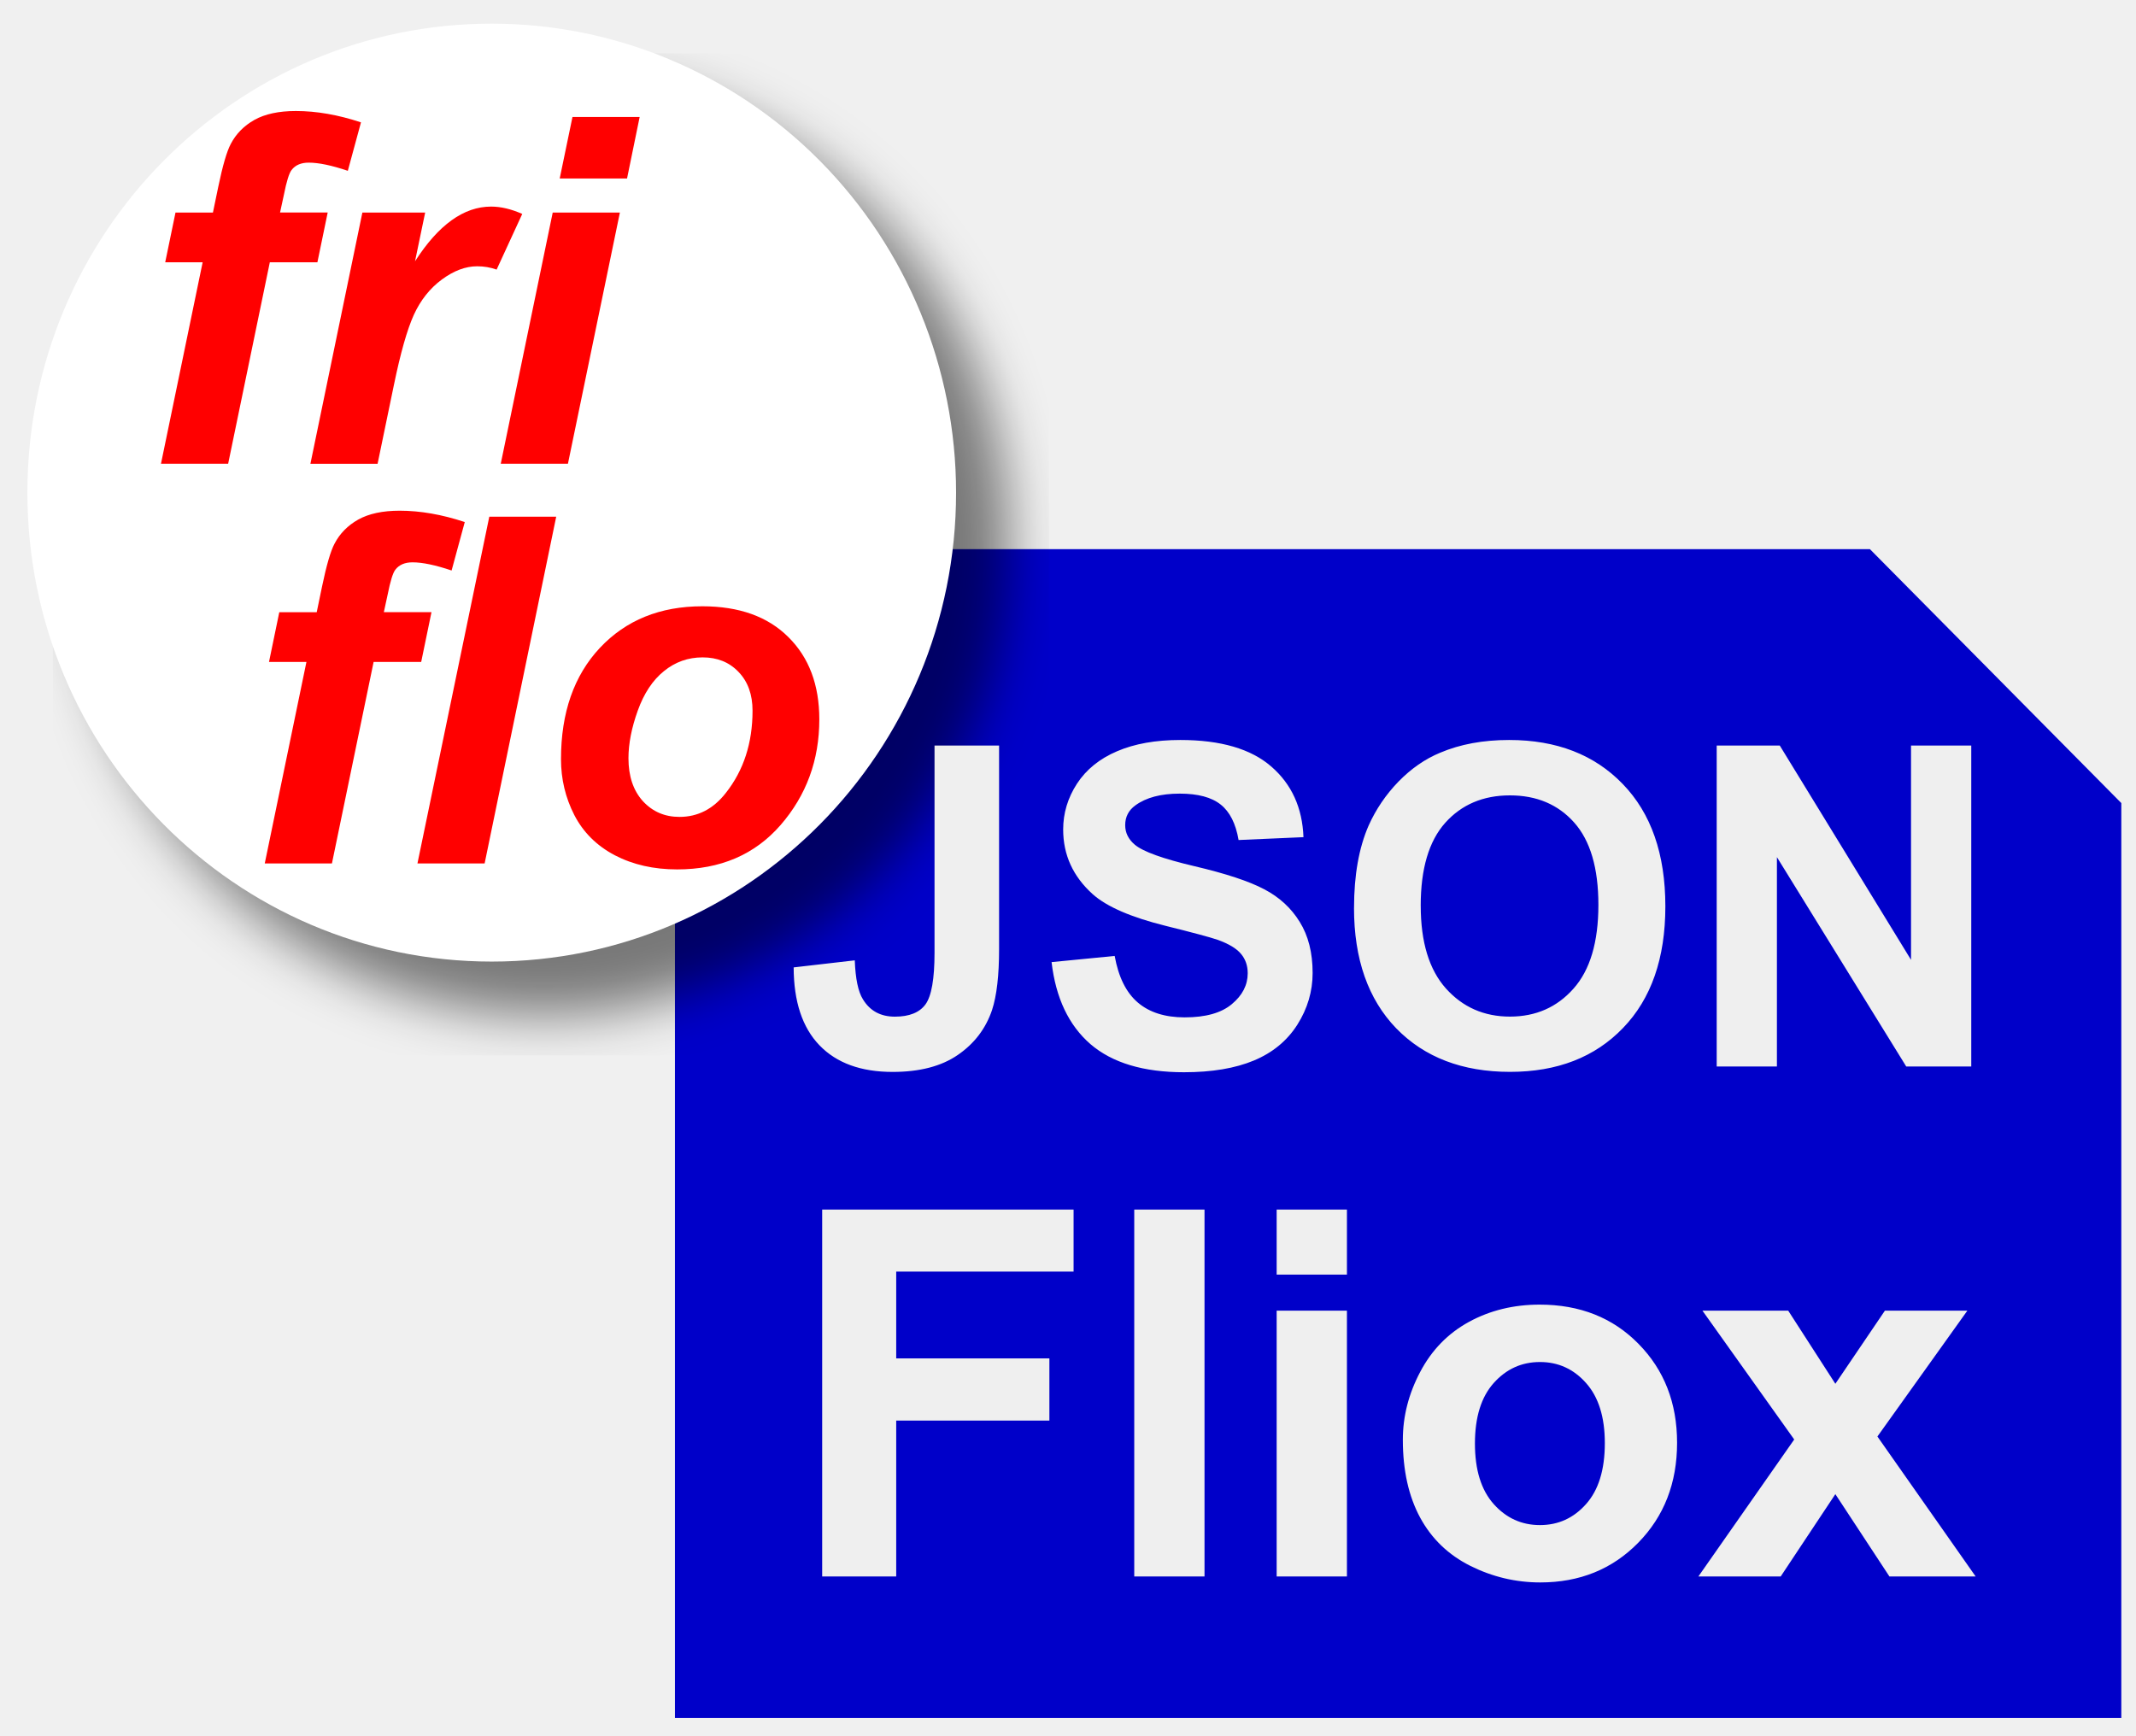
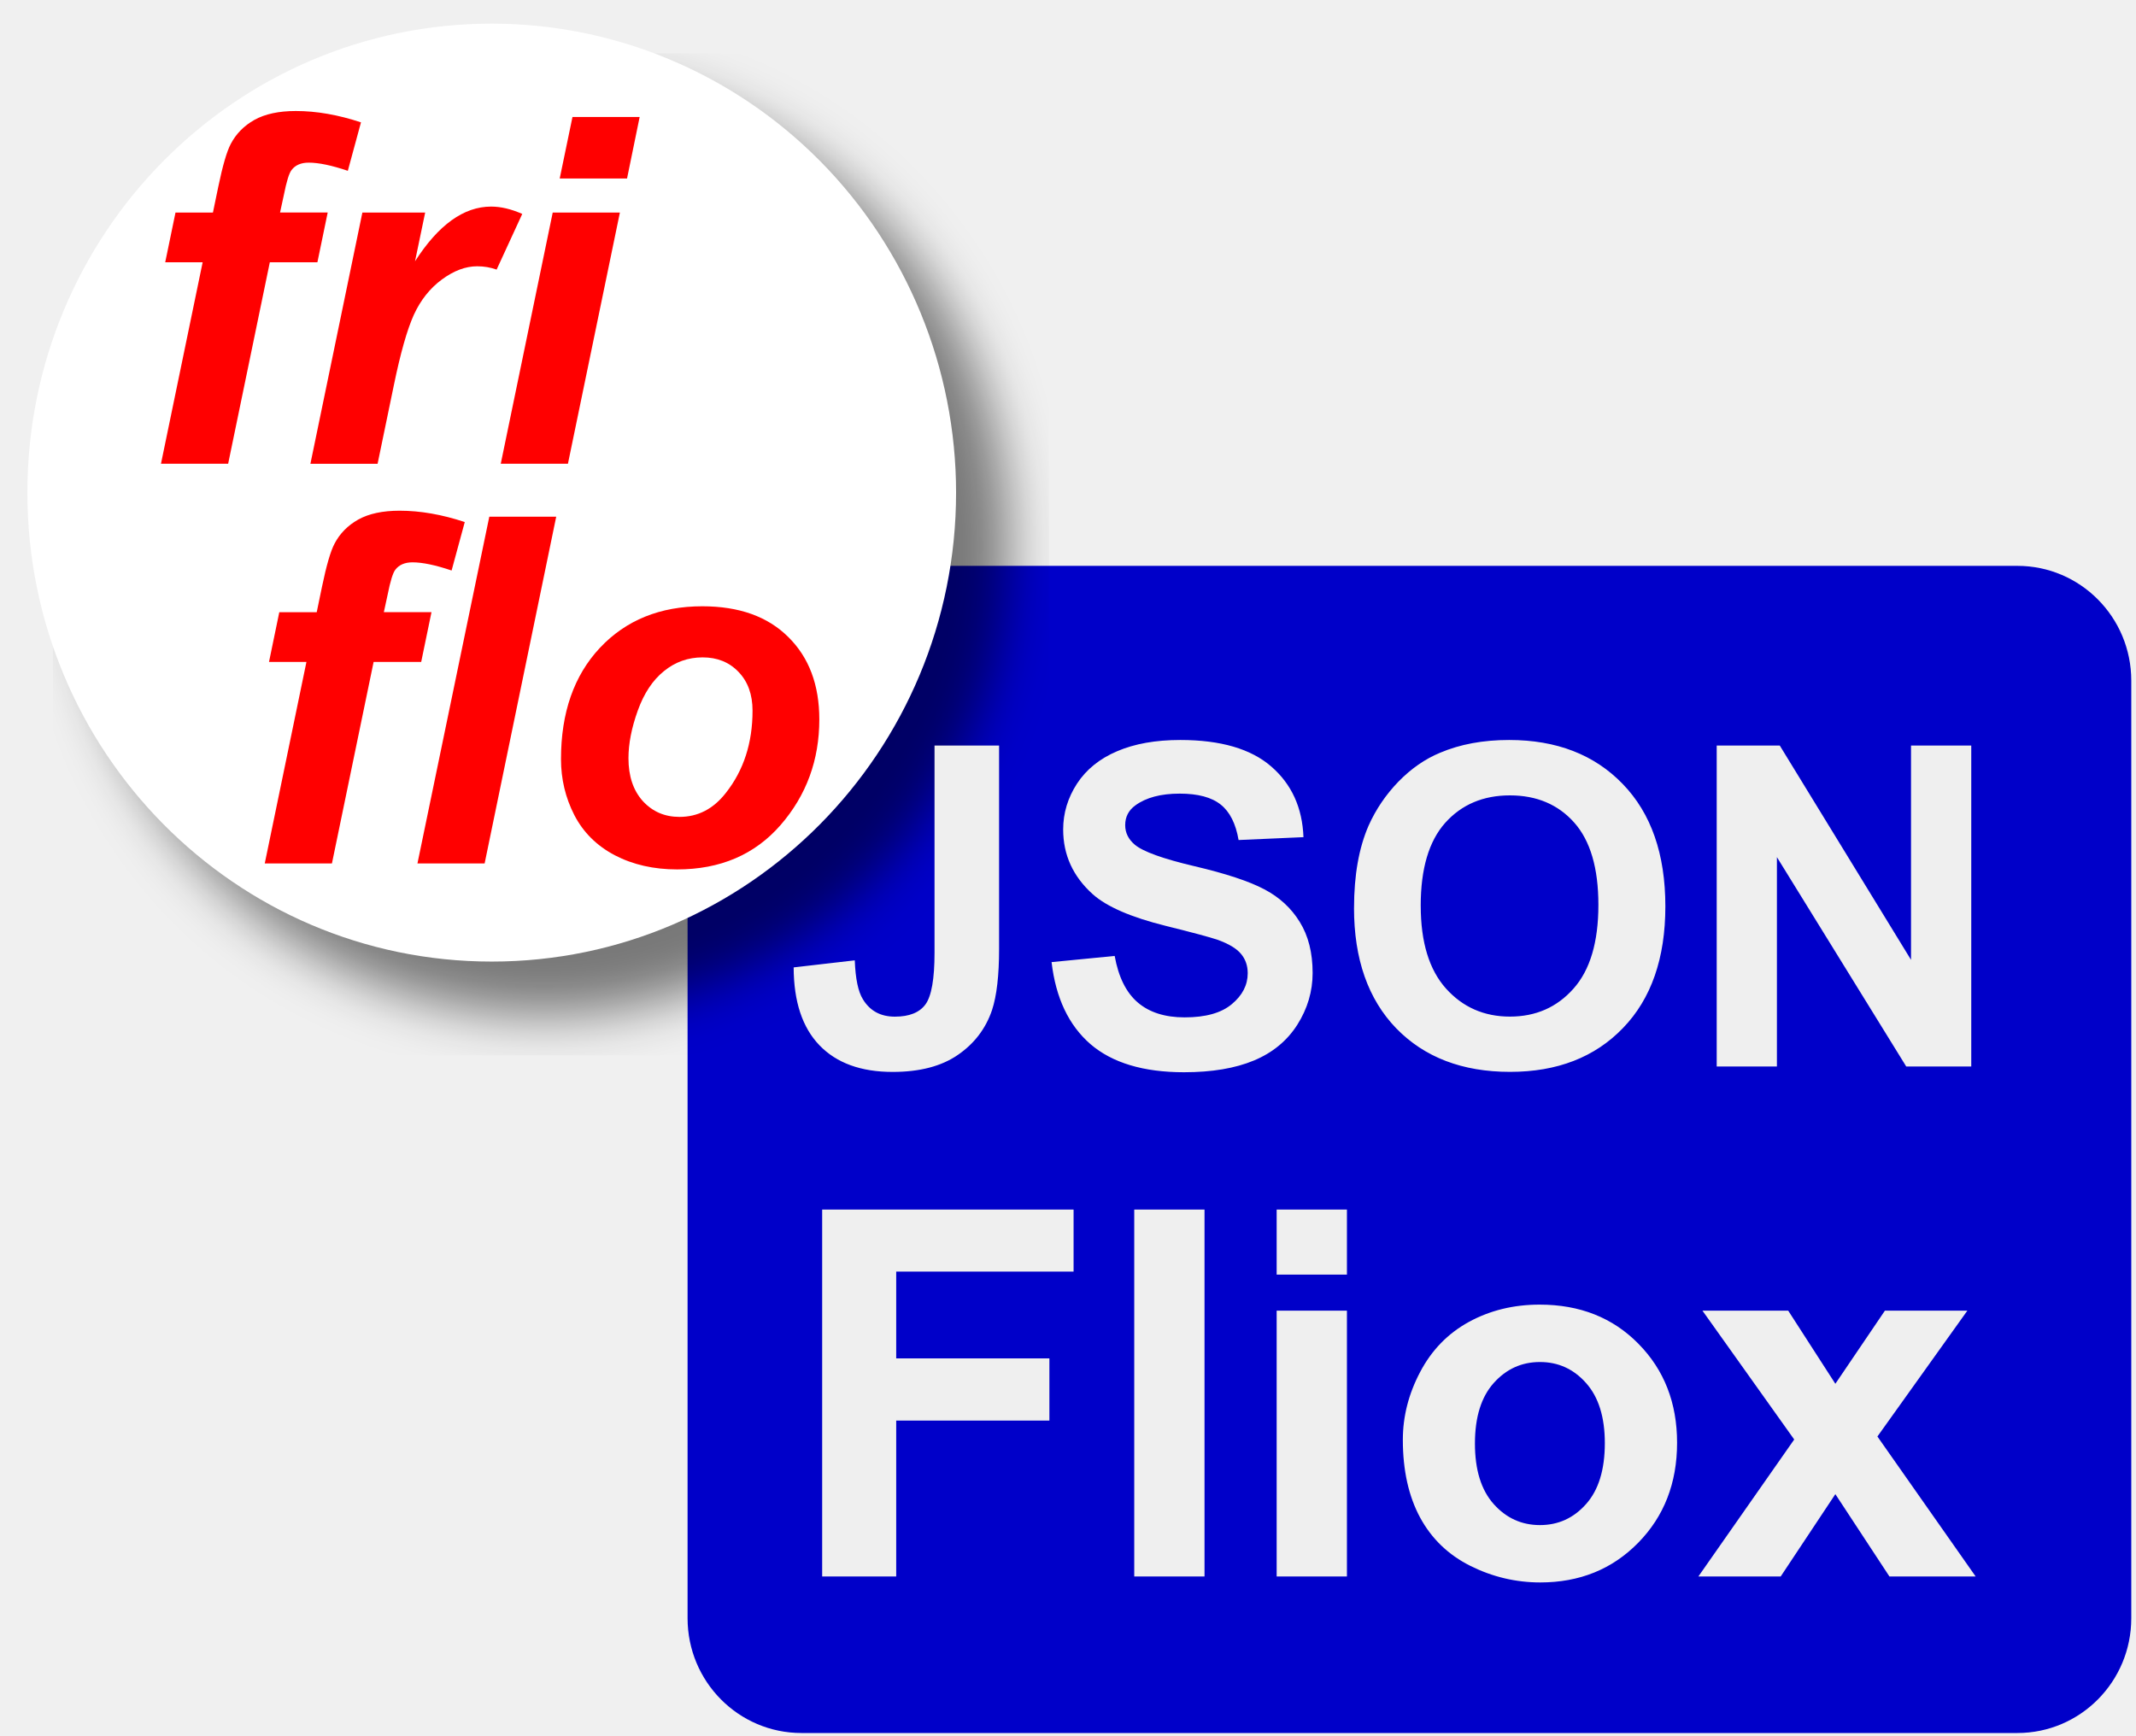
<svg xmlns="http://www.w3.org/2000/svg" version="1.1" viewBox="0 0 80 65" stroke-miterlimit="10" id="svg8378" width="80" height="65" style="fill:none;stroke:none;stroke-linecap:square;stroke-miterlimit:10">
  <defs id="defs8427">
    <defs id="defs8399">
      <filter filterUnits="userSpaceOnUse" id="shadowFilter-p.1">
        <feGaussianBlur id="feGaussianBlur8402" result="blur" stdDeviation="4.5" in="SourceAlpha" />
        <feComponentTransfer id="feComponentTransfer8404" in="blur" style="color-interpolation-filters:sRGB">
          <feFuncR id="feFuncR8406" intercept="0.0" slope="0" type="linear" />
          <feFuncG id="feFuncG8408" intercept="0.0" slope="0" type="linear" />
          <feFuncB id="feFuncB8410" intercept="0.0" slope="0" type="linear" />
          <feFuncA id="feFuncA8412" intercept="0" slope="0.24" type="linear" />
        </feComponentTransfer>
      </filter>
    </defs>
    <filter style="color-interpolation-filters:sRGB" id="filter12944">
      <feFlood flood-opacity="0.498" flood-color="rgb(0,0,0)" result="flood" id="feFlood12946" />
      <feComposite in="flood" in2="SourceGraphic" operator="in" result="composite1" id="feComposite12948" />
      <feGaussianBlur in="composite1" stdDeviation="3" result="blur" id="feGaussianBlur12950" />
      <feOffset dx="6" dy="6" result="offset" id="feOffset12952" />
      <feComposite in="SourceGraphic" in2="offset" operator="over" result="composite2" id="feComposite12954" />
    </filter>
  </defs>
  <clipPath id="p.0">
    <path d="m 0,0 960,0 0,540 -960,0 0,-540 z" id="path8381" style="clip-rule:nonzero" />
  </clipPath>
+   <rect style="opacity:1;fill:#0000c9;fill-opacity:1;fill-rule:nonzero;stroke:none;stroke-width:23.4;stroke-miterlimit:4;stroke-dasharray:none;stroke-dashoffset:0;stroke-opacity:1" id="rect8095" width="54.071" height="43.717" x="25.752" y="21.195" rx="4.265" ry="4.299" />
  <path style="fill:#000000;fill-opacity:0;fill-rule:evenodd" id="path8385" d="m 0,-475 960,0 0,540 -960,0 z" />
-   <path style="fill:#0000c9;fill-rule:evenodd" id="path8387" d="m 25.279,20.57 44.756,0 9.415,9.51 0,34.269 -54.171,0 z" />
  <path style="fill:#000000;fill-opacity:0;fill-rule:evenodd" id="path8389" d="m 23.375,20.57 56.997,0 0,40.788 -56.997,0 z" />
  <g id="p.1" style="filter:url(#filter12944)" transform="matrix(0.3286712,0,0,0.3319742,-42.30173,-21.78719)">
    <path style="fill:#ffffff;fill-rule:evenodd" id="path8415" d="m 131.827,121.21 0,0 c 0,-29.223 23.69,-52.913 52.913,-52.913 l 0,0 c 14.034,0 27.492,5.575 37.415,15.498 9.923,9.923 15.498,23.382 15.498,37.415 l 0,0 c 0,29.223 -23.69,52.913 -52.913,52.913 l 0,0 c -29.223,0 -52.913,-23.69 -52.913,-52.913 z" />
  </g>
  <path style="fill:#000000;fill-opacity:0;fill-rule:evenodd" id="path8417" d="m 2.104,-3.04 49.233,0 0,20.263 -49.233,0 z" />
  <path style="fill:#ff0000;fill-rule:nonzero" id="path8419" d="m 12.273,7.961 -0.385,1.862 -1.782,0 -1.561,7.547 -2.516,0 1.561,-7.547 -1.402,0 0.385,-1.862 1.402,0 0.2,-0.965 q 0.247,-1.188 0.467,-1.603 0.298,-0.571 0.888,-0.903 0.596,-0.332 1.551,-0.332 1.155,0 2.439,0.425 l -0.493,1.815 q -0.904,-0.306 -1.464,-0.306 -0.431,0 -0.642,0.275 -0.139,0.176 -0.288,0.928 l -0.144,0.664 1.782,0 z m 1.299,0 2.352,0 -0.38,1.826 q 1.315,-2.049 2.85,-2.049 0.544,0 1.166,0.275 l -0.96,2.085 q -0.344,-0.124 -0.729,-0.124 -0.652,0 -1.325,0.498 -0.668,0.493 -1.048,1.323 -0.375,0.83 -0.745,2.625 l -0.611,2.951 -2.516,0 1.946,-9.409 z m 7.869,-3.579 2.516,0 -0.472,2.303 -2.522,0 0.478,-2.303 z m -0.74,3.579 2.516,0 -1.946,9.409 -2.516,0 1.946,-9.409 z" />
  <path style="fill:#000000;fill-opacity:0;fill-rule:evenodd" id="path8421" d="m 5.991,11.931 49.233,0 0,20.263 -49.233,0 z" />
  <path style="fill:#ff0000;fill-rule:nonzero" id="path8423" d="m 16.16,22.932 -0.385,1.862 -1.782,0 -1.561,7.547 -2.516,0 1.561,-7.547 -1.402,0 0.385,-1.862 1.402,0 0.2,-0.965 q 0.247,-1.188 0.467,-1.603 0.298,-0.571 0.888,-0.903 0.596,-0.332 1.551,-0.332 1.155,0 2.439,0.425 l -0.493,1.815 q -0.904,-0.306 -1.464,-0.306 -0.431,0 -0.642,0.275 -0.139,0.176 -0.288,0.928 l -0.144,0.664 1.782,0 z m -0.525,9.409 2.691,-12.988 2.506,0 -2.681,12.988 -2.516,0 z m 5.376,-3.906 q 0,-2.614 1.458,-4.17 1.464,-1.556 3.836,-1.556 2.064,0 3.22,1.152 1.161,1.146 1.161,3.086 0,2.282 -1.448,3.953 -1.448,1.665 -3.877,1.665 -1.315,0 -2.332,-0.529 -1.017,-0.534 -1.52,-1.509 -0.498,-0.975 -0.498,-2.09 z m 7.174,-1.815 q 0,-0.908 -0.524,-1.452 -0.519,-0.545 -1.345,-0.545 -0.817,0 -1.448,0.514 -0.632,0.508 -0.981,1.478 -0.349,0.97 -0.349,1.784 0,1.011 0.539,1.608 0.544,0.591 1.371,0.591 1.037,0 1.736,-0.897 1.001,-1.266 1.001,-3.081 z" />
  <path style="fill:#efefef;fill-rule:nonzero" id="path35" d="m 35,27.926 2.419,0 0,7.611 q 0,1.491 -0.264,2.295 -0.354,1.046 -1.282,1.682 -0.922,0.636 -2.441,0.636 -1.778,0 -2.739,-0.996 -0.962,-0.996 -0.968,-2.919 l 2.289,-0.264 q 0.039,1.035 0.304,1.457 0.394,0.652 1.198,0.652 0.81,0 1.147,-0.461 0.338,-0.467 0.338,-1.929 l 0,-7.763 z m 4.386,8.111 2.362,-0.231 q 0.214,1.187 0.866,1.744 0.652,0.557 1.755,0.557 1.176,0 1.766,-0.495 0.596,-0.495 0.596,-1.159 0,-0.427 -0.253,-0.726 -0.247,-0.298 -0.866,-0.523 -0.427,-0.146 -1.946,-0.523 -1.952,-0.484 -2.739,-1.187 -1.108,-0.996 -1.108,-2.424 0,-0.917 0.517,-1.716 0.523,-0.799 1.502,-1.215 0.984,-0.422 2.368,-0.422 2.267,0 3.409,0.996 1.142,0.99 1.204,2.644 l -2.43,0.107 q -0.158,-0.922 -0.669,-1.327 -0.512,-0.411 -1.536,-0.411 -1.058,0 -1.659,0.439 -0.383,0.276 -0.383,0.743 0,0.427 0.36,0.731 0.461,0.388 2.228,0.804 1.772,0.416 2.621,0.866 0.849,0.444 1.327,1.221 0.484,0.776 0.484,1.913 0,1.035 -0.574,1.941 -0.574,0.9 -1.626,1.339 -1.052,0.439 -2.616,0.439 -2.278,0 -3.504,-1.052 -1.221,-1.058 -1.457,-3.071 z m 11.327,-2.031 q 0,-1.834 0.546,-3.083 0.411,-0.917 1.119,-1.648 0.714,-0.731 1.558,-1.08 1.125,-0.478 2.587,-0.478 2.661,0 4.253,1.648 1.597,1.648 1.597,4.584 0,2.914 -1.586,4.556 -1.581,1.643 -4.23,1.643 -2.678,0 -4.264,-1.631 -1.581,-1.637 -1.581,-4.511 z m 2.498,-0.079 q 0,2.042 0.945,3.099 0.945,1.052 2.396,1.052 1.451,0 2.379,-1.046 0.934,-1.046 0.934,-3.139 0,-2.064 -0.906,-3.083 -0.906,-1.018 -2.408,-1.018 -1.502,0 -2.424,1.029 -0.917,1.029 -0.917,3.105 z m 11.085,6.019 0,-12.021 2.362,0 4.916,8.027 0,-8.027 2.256,0 0,12.021 -2.436,0 -4.843,-7.841 0,7.841 -2.256,0 z" />
  <path style="fill:#efefef;fill-rule:nonzero" id="path37" d="m 30.793,59.048 0,-13.742 9.416,0 0,2.323 -6.643,0 0,3.251 5.737,0 0,2.329 -5.737,0 0,5.839 -2.773,0 z m 11.688,0 0,-13.742 2.632,0 0,13.742 -2.632,0 z m 5.334,-11.306 0,-2.436 2.632,0 0,2.436 -2.632,0 z m 0,11.306 0,-9.956 2.632,0 0,9.956 -2.632,0 z m 4.726,-5.119 q 0,-1.311 0.647,-2.537 0.647,-1.232 1.828,-1.879 1.187,-0.647 2.649,-0.647 2.261,0 3.701,1.468 1.446,1.468 1.446,3.707 0,2.261 -1.457,3.746 -1.457,1.485 -3.667,1.485 -1.373,0 -2.616,-0.619 -1.238,-0.619 -1.884,-1.811 -0.647,-1.198 -0.647,-2.914 z m 2.7,0.141 q 0,1.479 0.703,2.267 0.703,0.787 1.732,0.787 1.029,0 1.727,-0.787 0.703,-0.787 0.703,-2.284 0,-1.462 -0.703,-2.25 -0.698,-0.787 -1.727,-0.787 -1.029,0 -1.732,0.787 -0.703,0.787 -0.703,2.267 z m 8.369,4.978 3.589,-5.13 -3.437,-4.826 3.212,0 1.766,2.739 1.856,-2.739 3.088,0 -3.369,4.714 3.679,5.242 -3.229,0 -2.025,-3.083 -2.047,3.083 -3.083,0 z" />
</svg>
